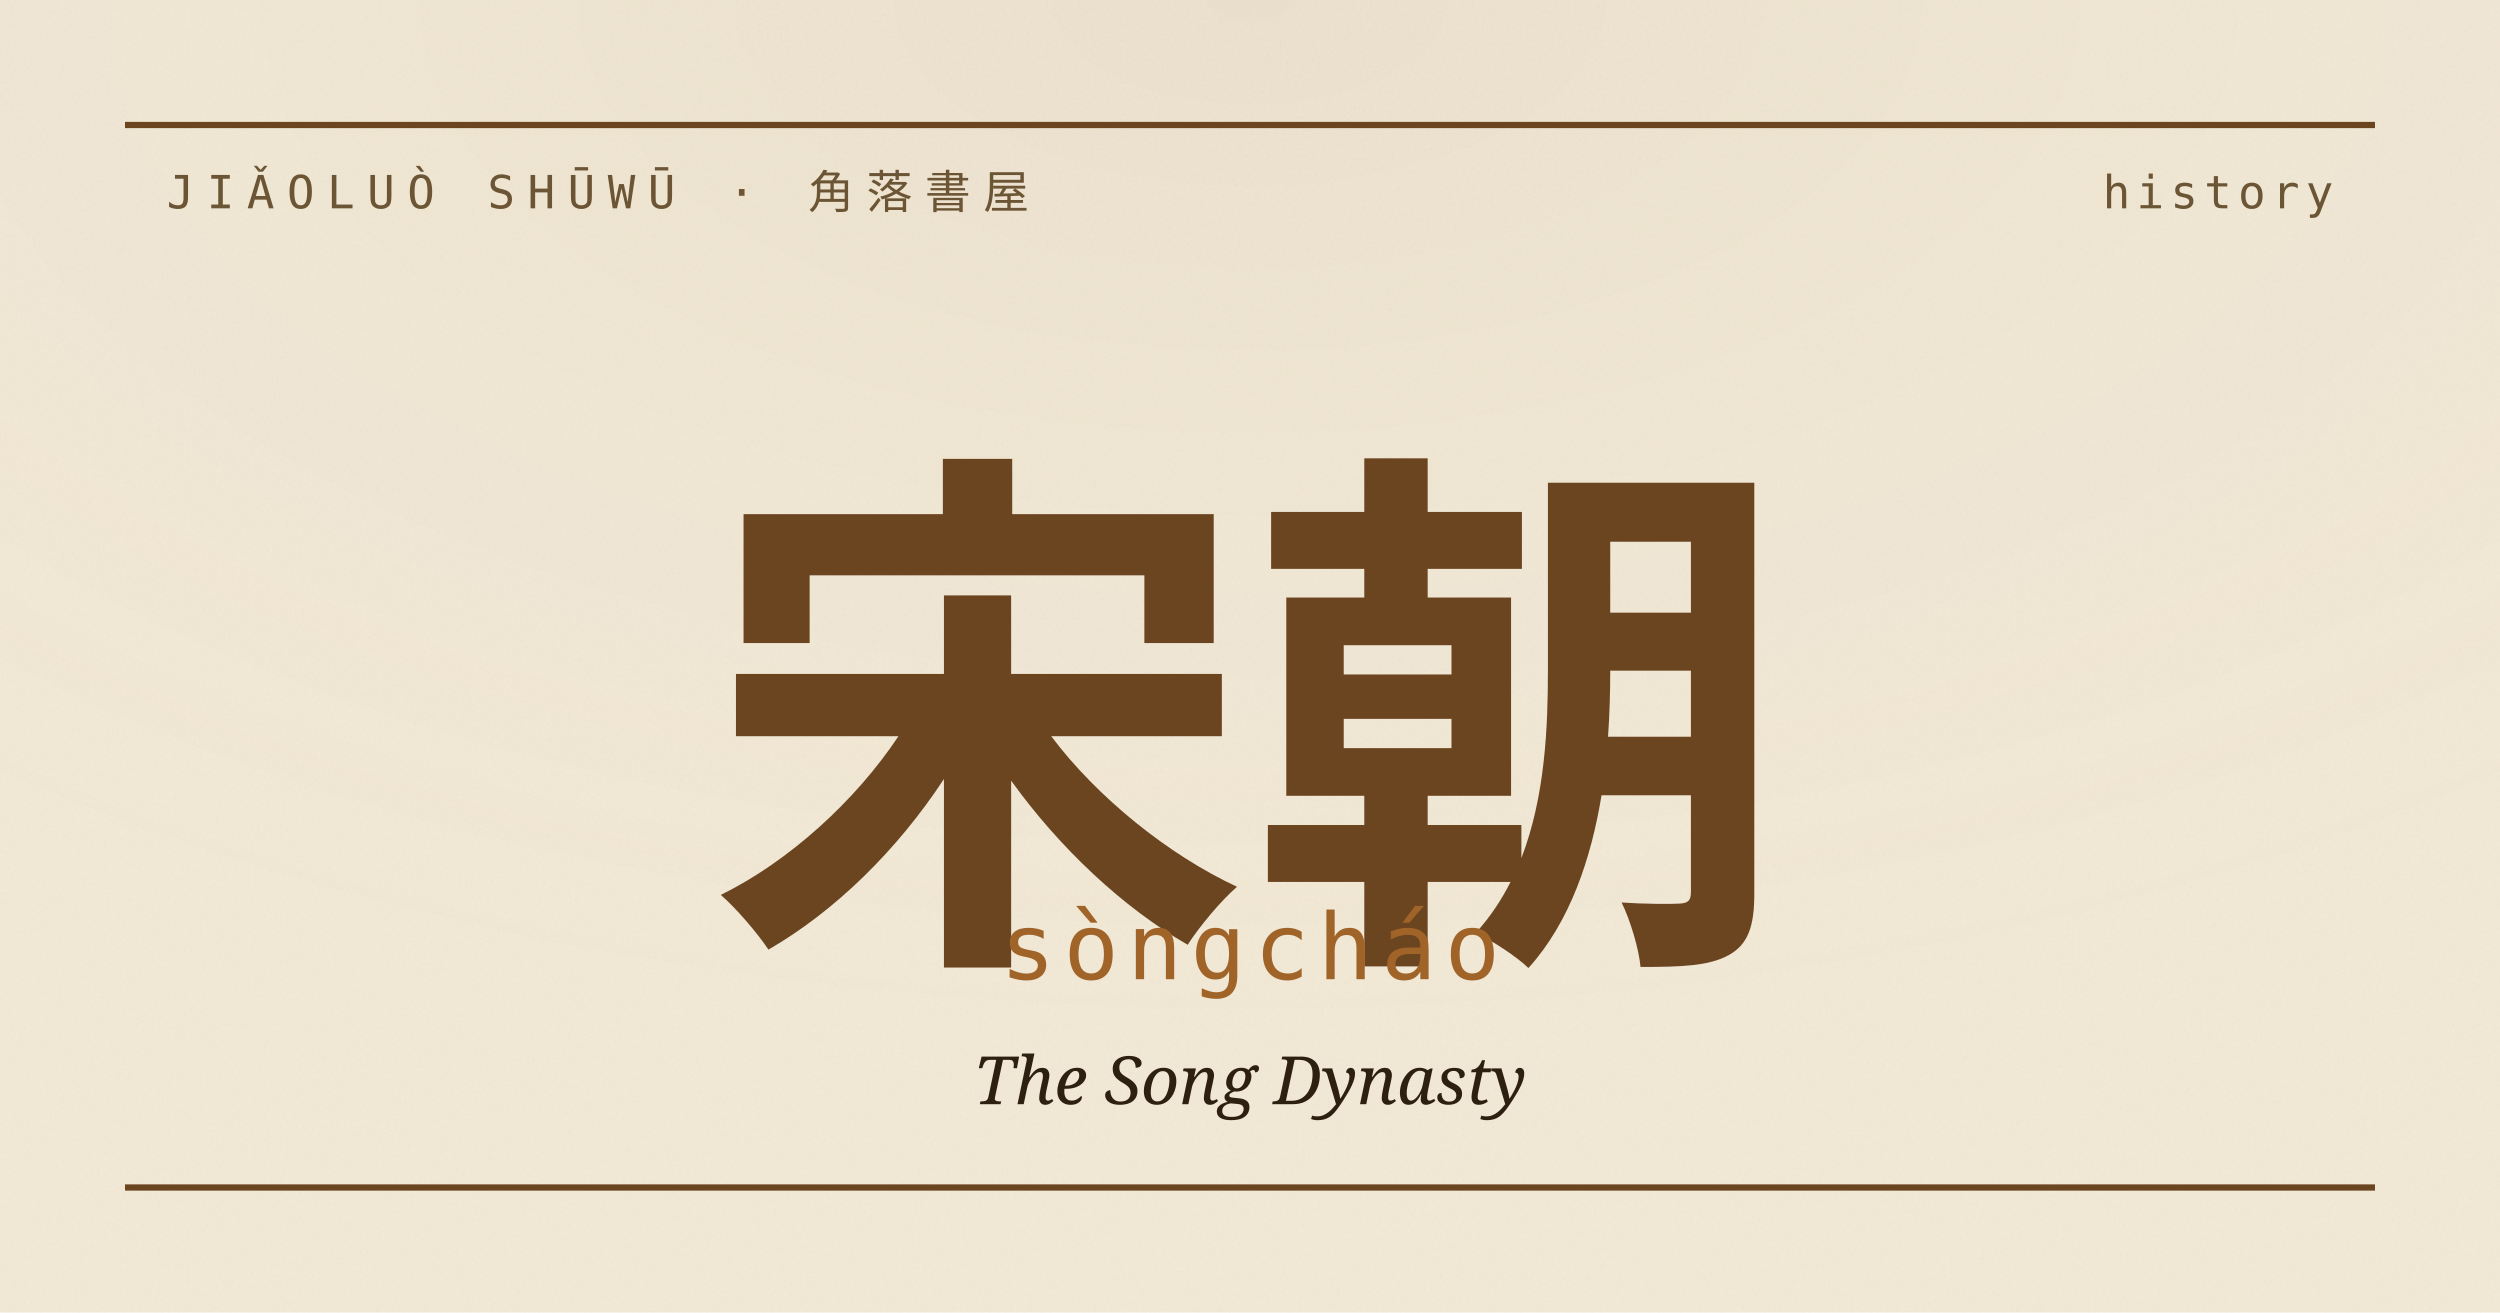
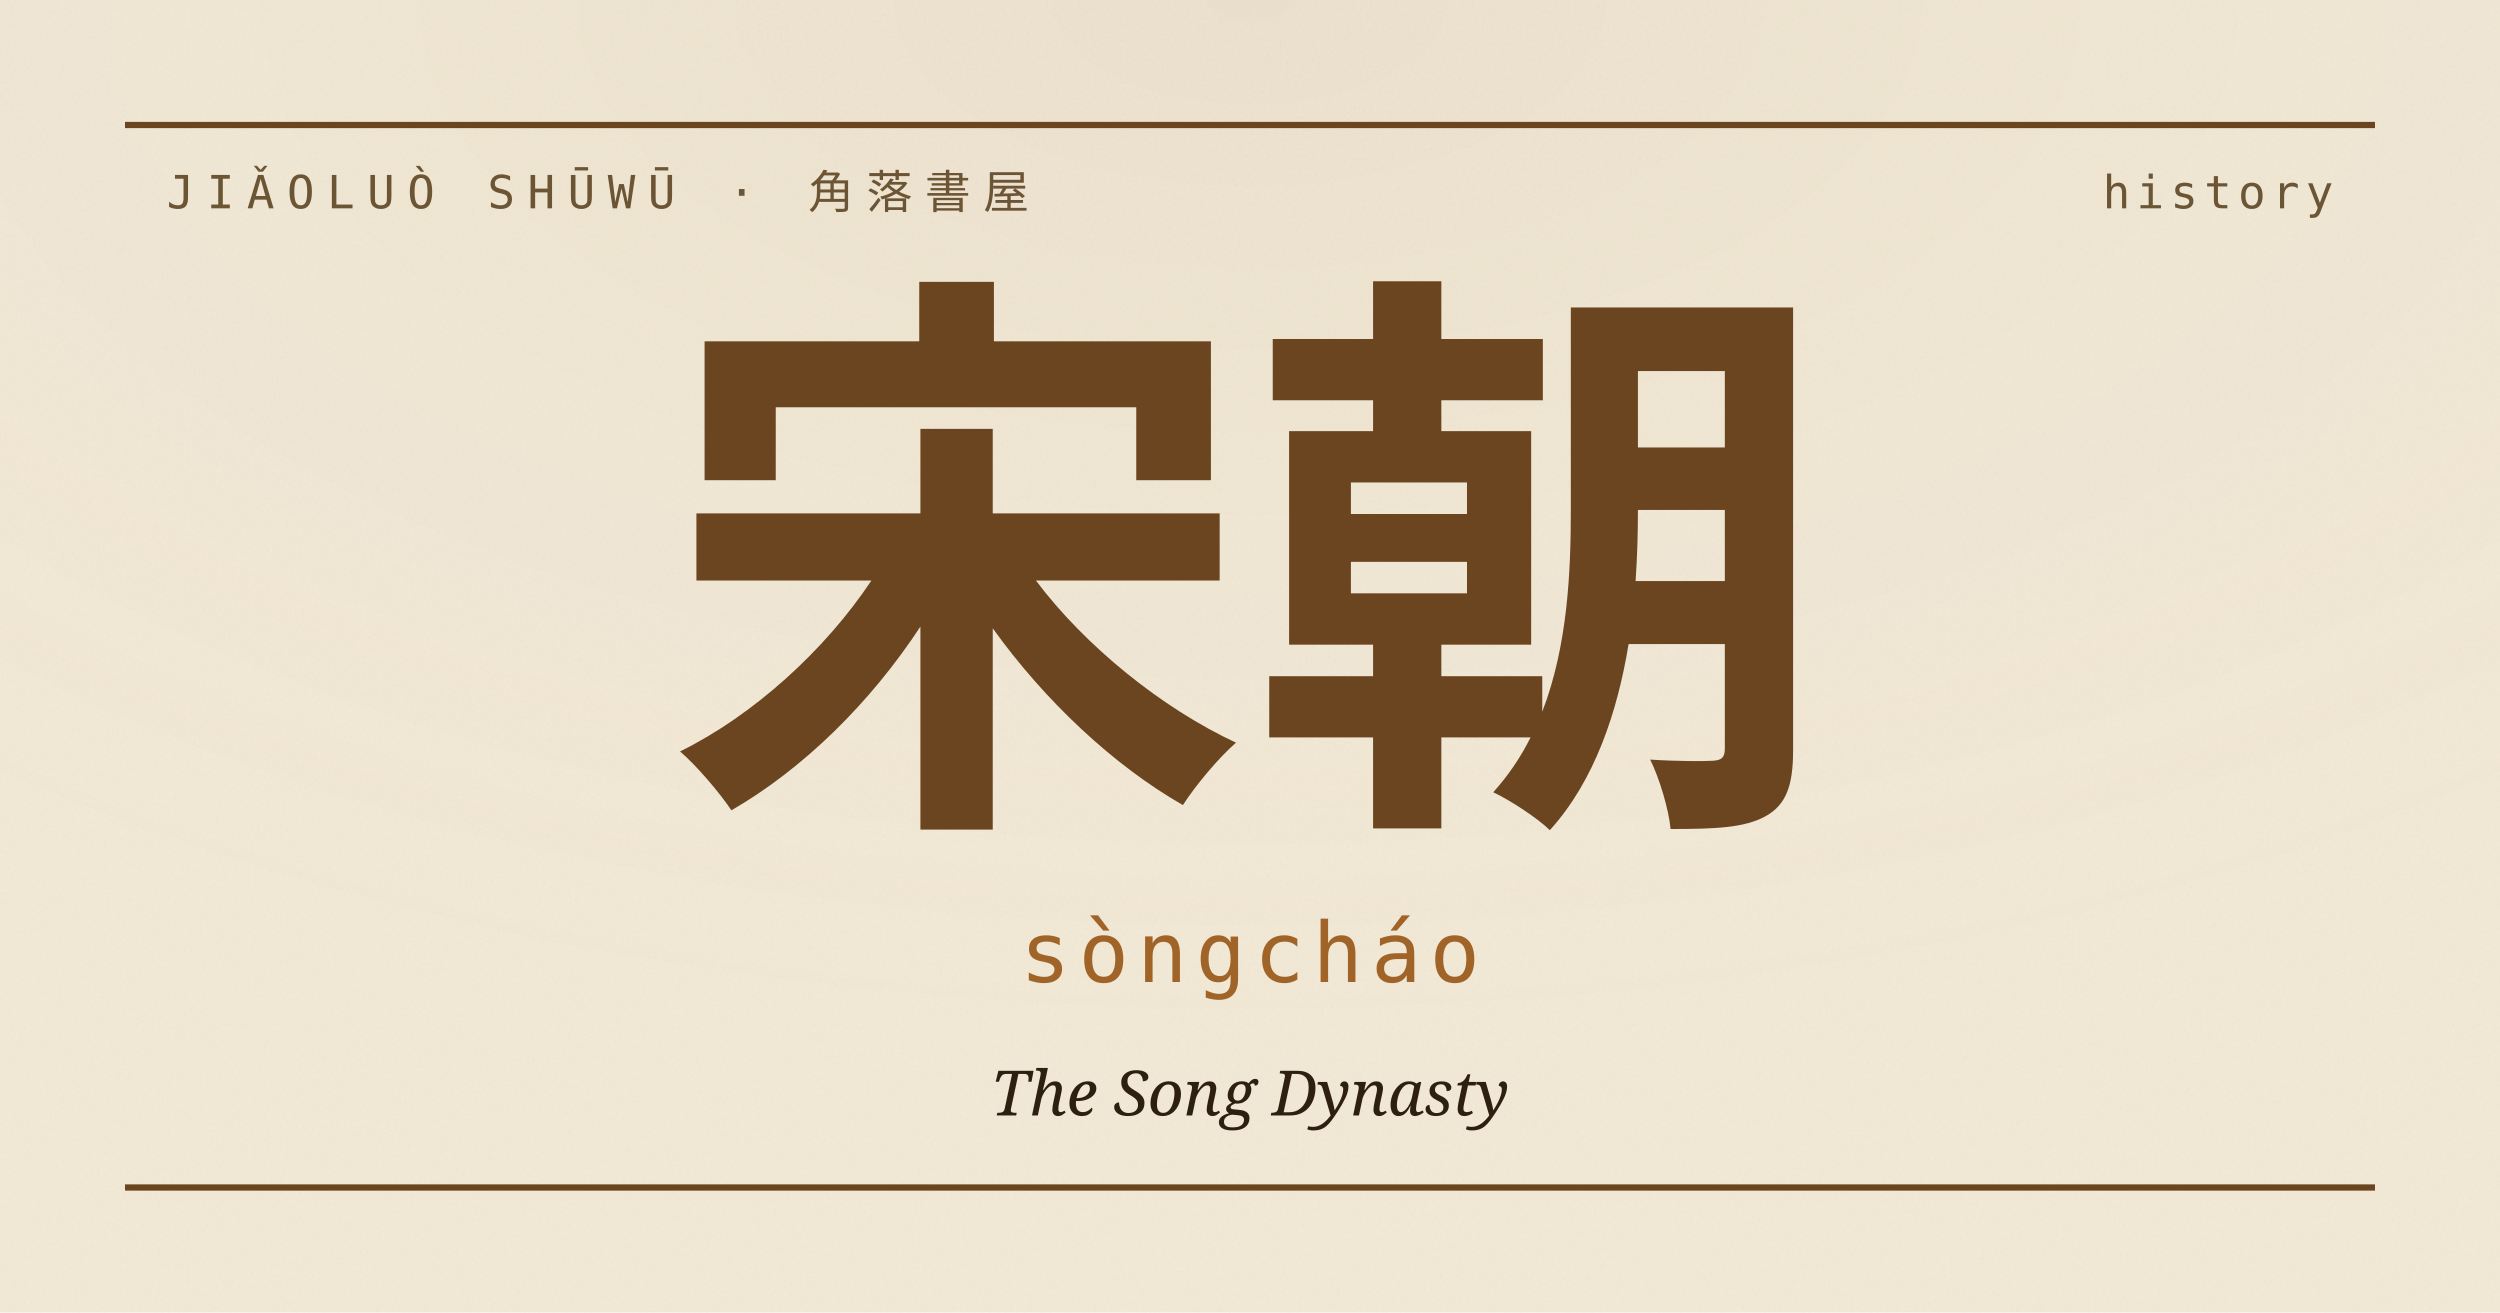
<svg xmlns="http://www.w3.org/2000/svg" viewBox="0 0 1200 630" width="1200" height="630">
  <defs>
    <filter id="paper">
      <feTurbulence type="fractalNoise" baseFrequency="0.65" numOctaves="5" stitchTiles="stitch" />
      <feColorMatrix type="saturate" values="0" />
    </filter>
    <radialGradient id="vignette" cx="50%" cy="0%" r="80%">
      <stop offset="0%" stop-color="#6b4420" stop-opacity="0.05" />
      <stop offset="100%" stop-color="#f2e8d5" stop-opacity="0" />
    </radialGradient>
  </defs>
  <rect width="1200" height="630" fill="#f2e8d5" />
  <rect width="1200" height="630" fill="url(#vignette)" />
  <rect width="1200" height="630" filter="url(#paper)" opacity="0.06" />
  <line x1="60" y1="60" x2="1140" y2="60" stroke="#6b4420" stroke-width="3" />
  <line x1="60" y1="570" x2="1140" y2="570" stroke="#6b4420" stroke-width="3" />
  <text x="80" y="100" font-family="Inconsolata, monospace" font-size="22" letter-spacing="6" fill="#6b5535" text-transform="uppercase">JIǍOLUÒ SHŪWŪ · 角落書屋</text>
  <text x="1120" y="100" font-family="Inconsolata, monospace" font-size="22" letter-spacing="3" fill="#6b5535" text-anchor="end">history</text>
-   <text x="600" y="350" font-family="Noto Serif SC, serif" font-size="260" font-weight="700" fill="#6b4420" text-anchor="middle" dominant-baseline="middle">宋朝</text>
-   <text x="600" y="470" font-family="Inconsolata, monospace" font-size="44" letter-spacing="4" fill="#a06428" text-anchor="middle">sòngcháo</text>
-   <text x="600" y="530" font-family="Cormorant Garamond, Georgia, serif" font-style="italic" font-size="32" fill="#2e2010" text-anchor="middle">The Song Dynasty</text>
+   <text x="600" y="275" font-family="Noto Serif SC, serif" font-size="280" font-weight="700" fill="#6b4420" text-anchor="middle" dominant-baseline="middle">宋朝</text>
+   <text x="600" y="460" font-family="Inconsolata, monospace" font-size="40" letter-spacing="4" fill="#a06428" text-anchor="middle" dominant-baseline="middle">sòngcháo</text>
+   <text x="600" y="525" font-family="Cormorant Garamond, Georgia, serif" font-style="italic" font-size="30" fill="#2e2010" text-anchor="middle" dominant-baseline="middle">The Song Dynasty</text>
</svg>
